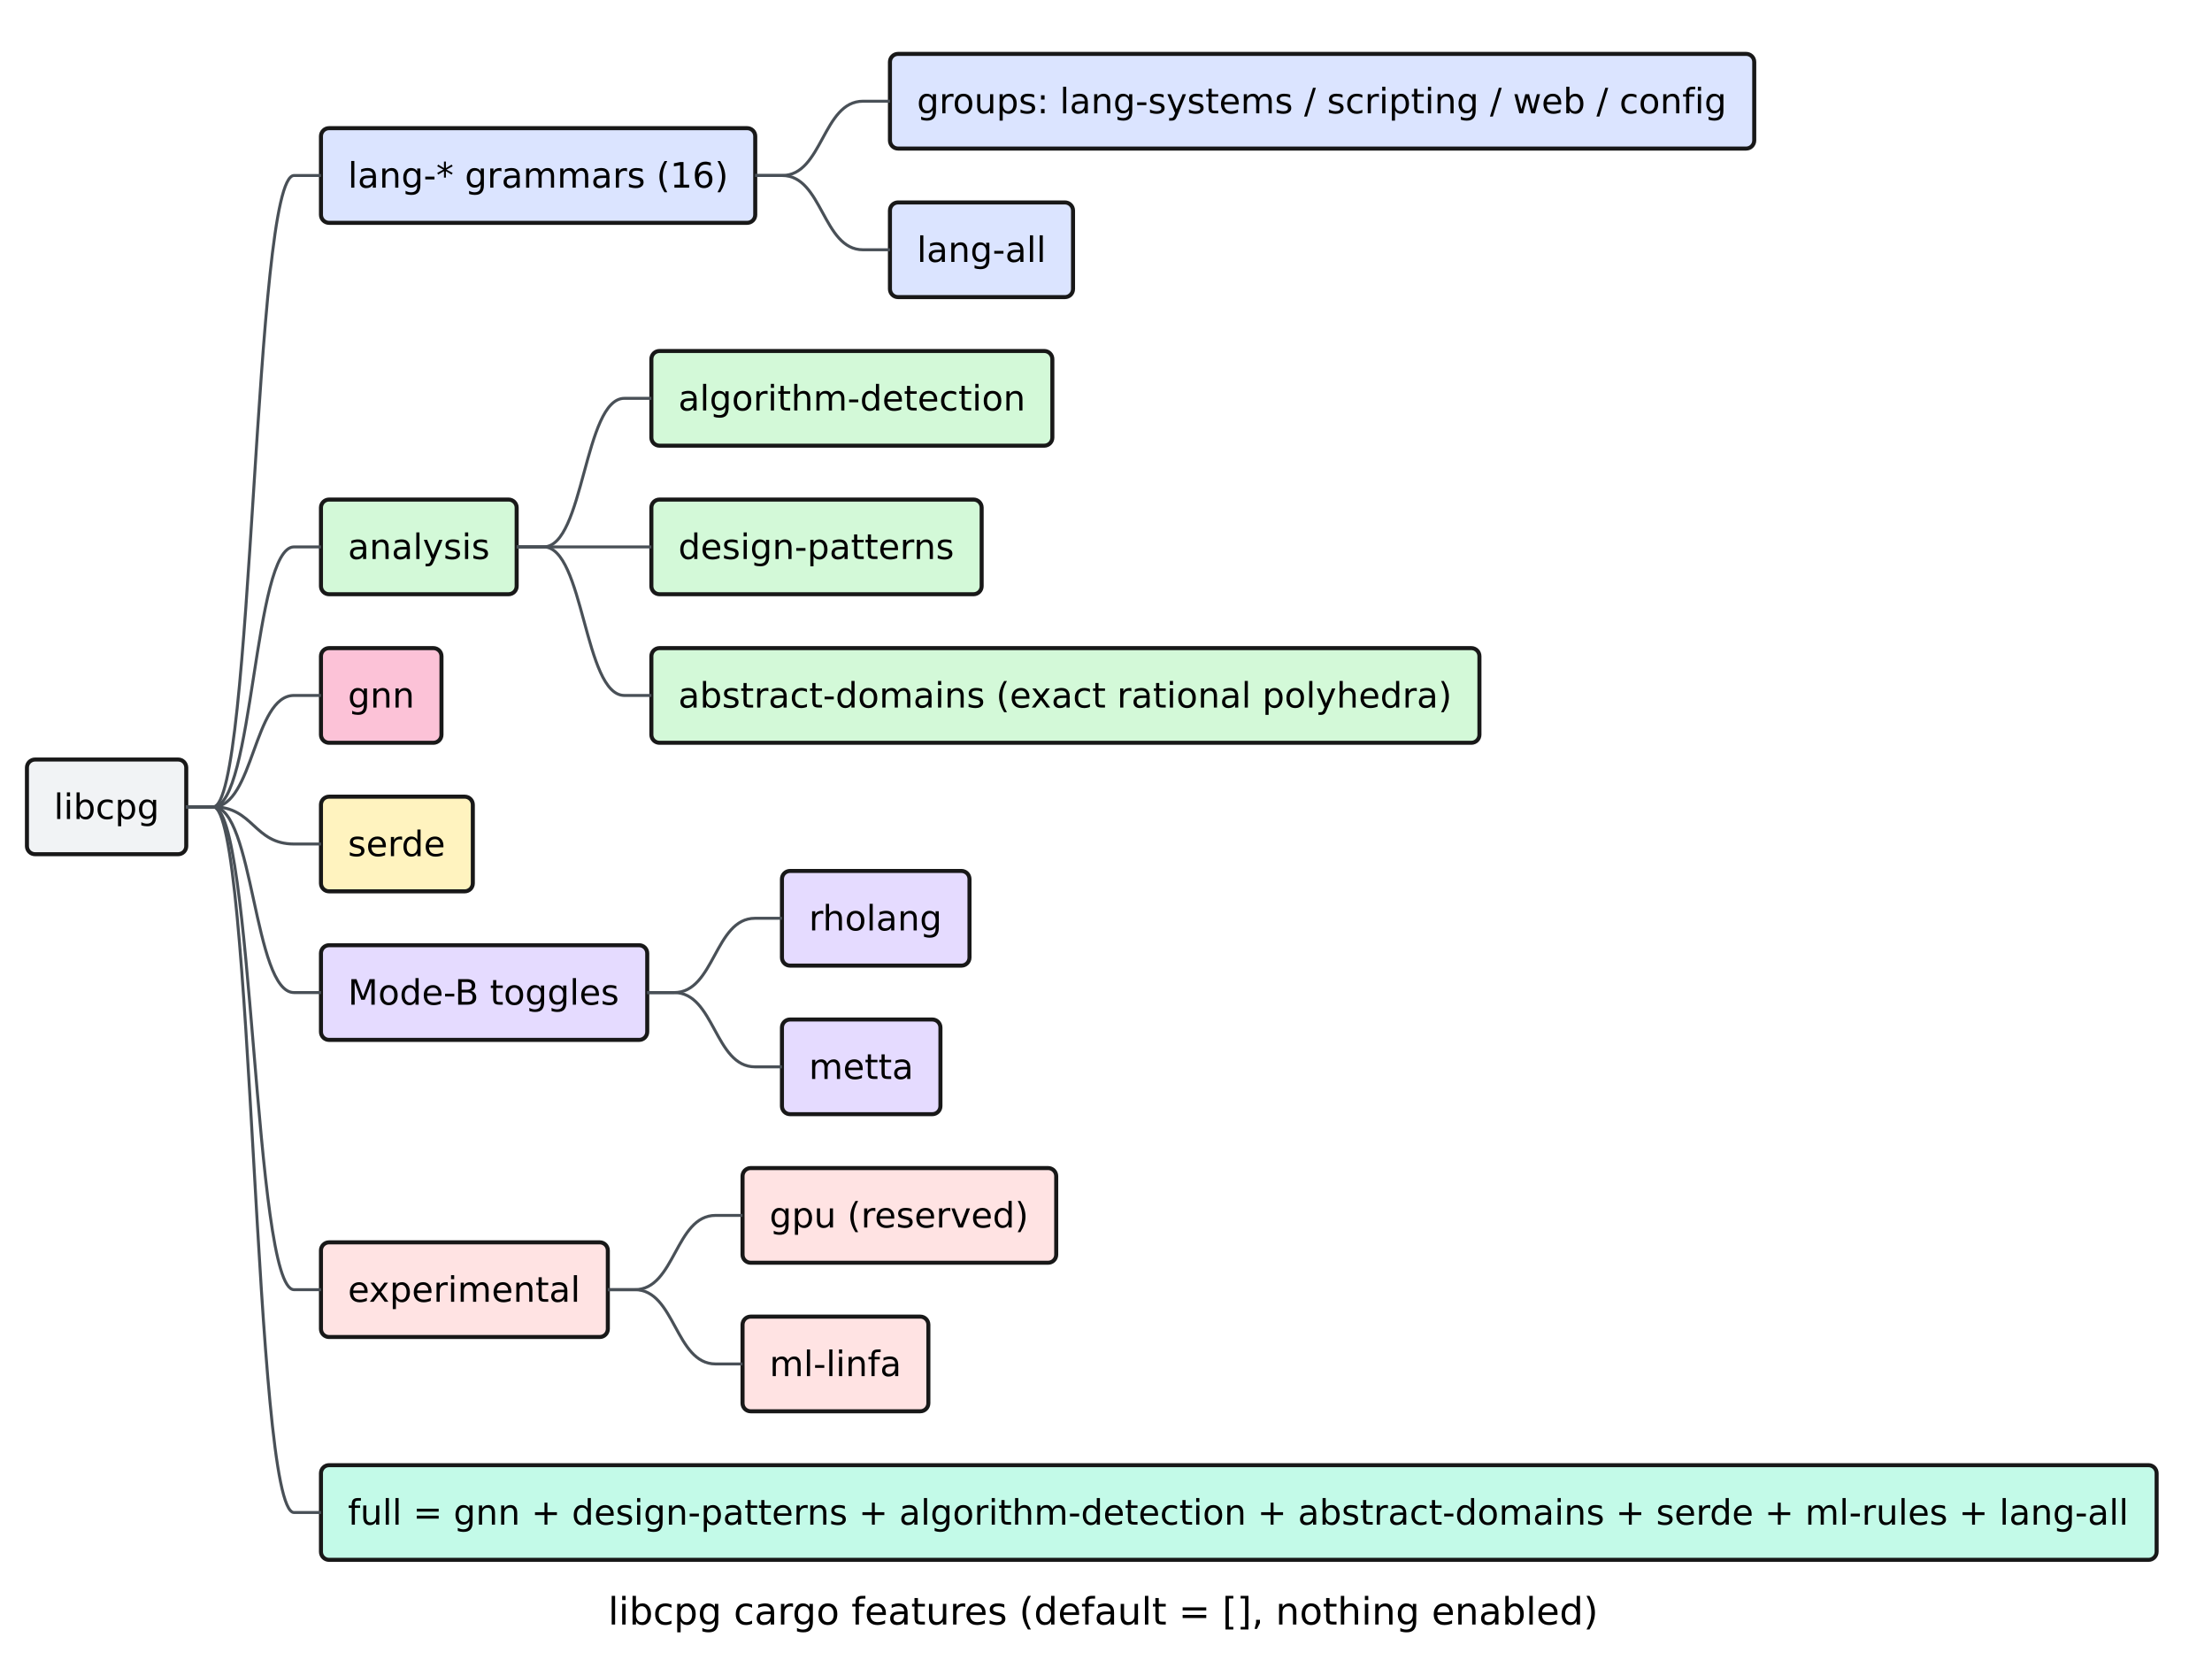
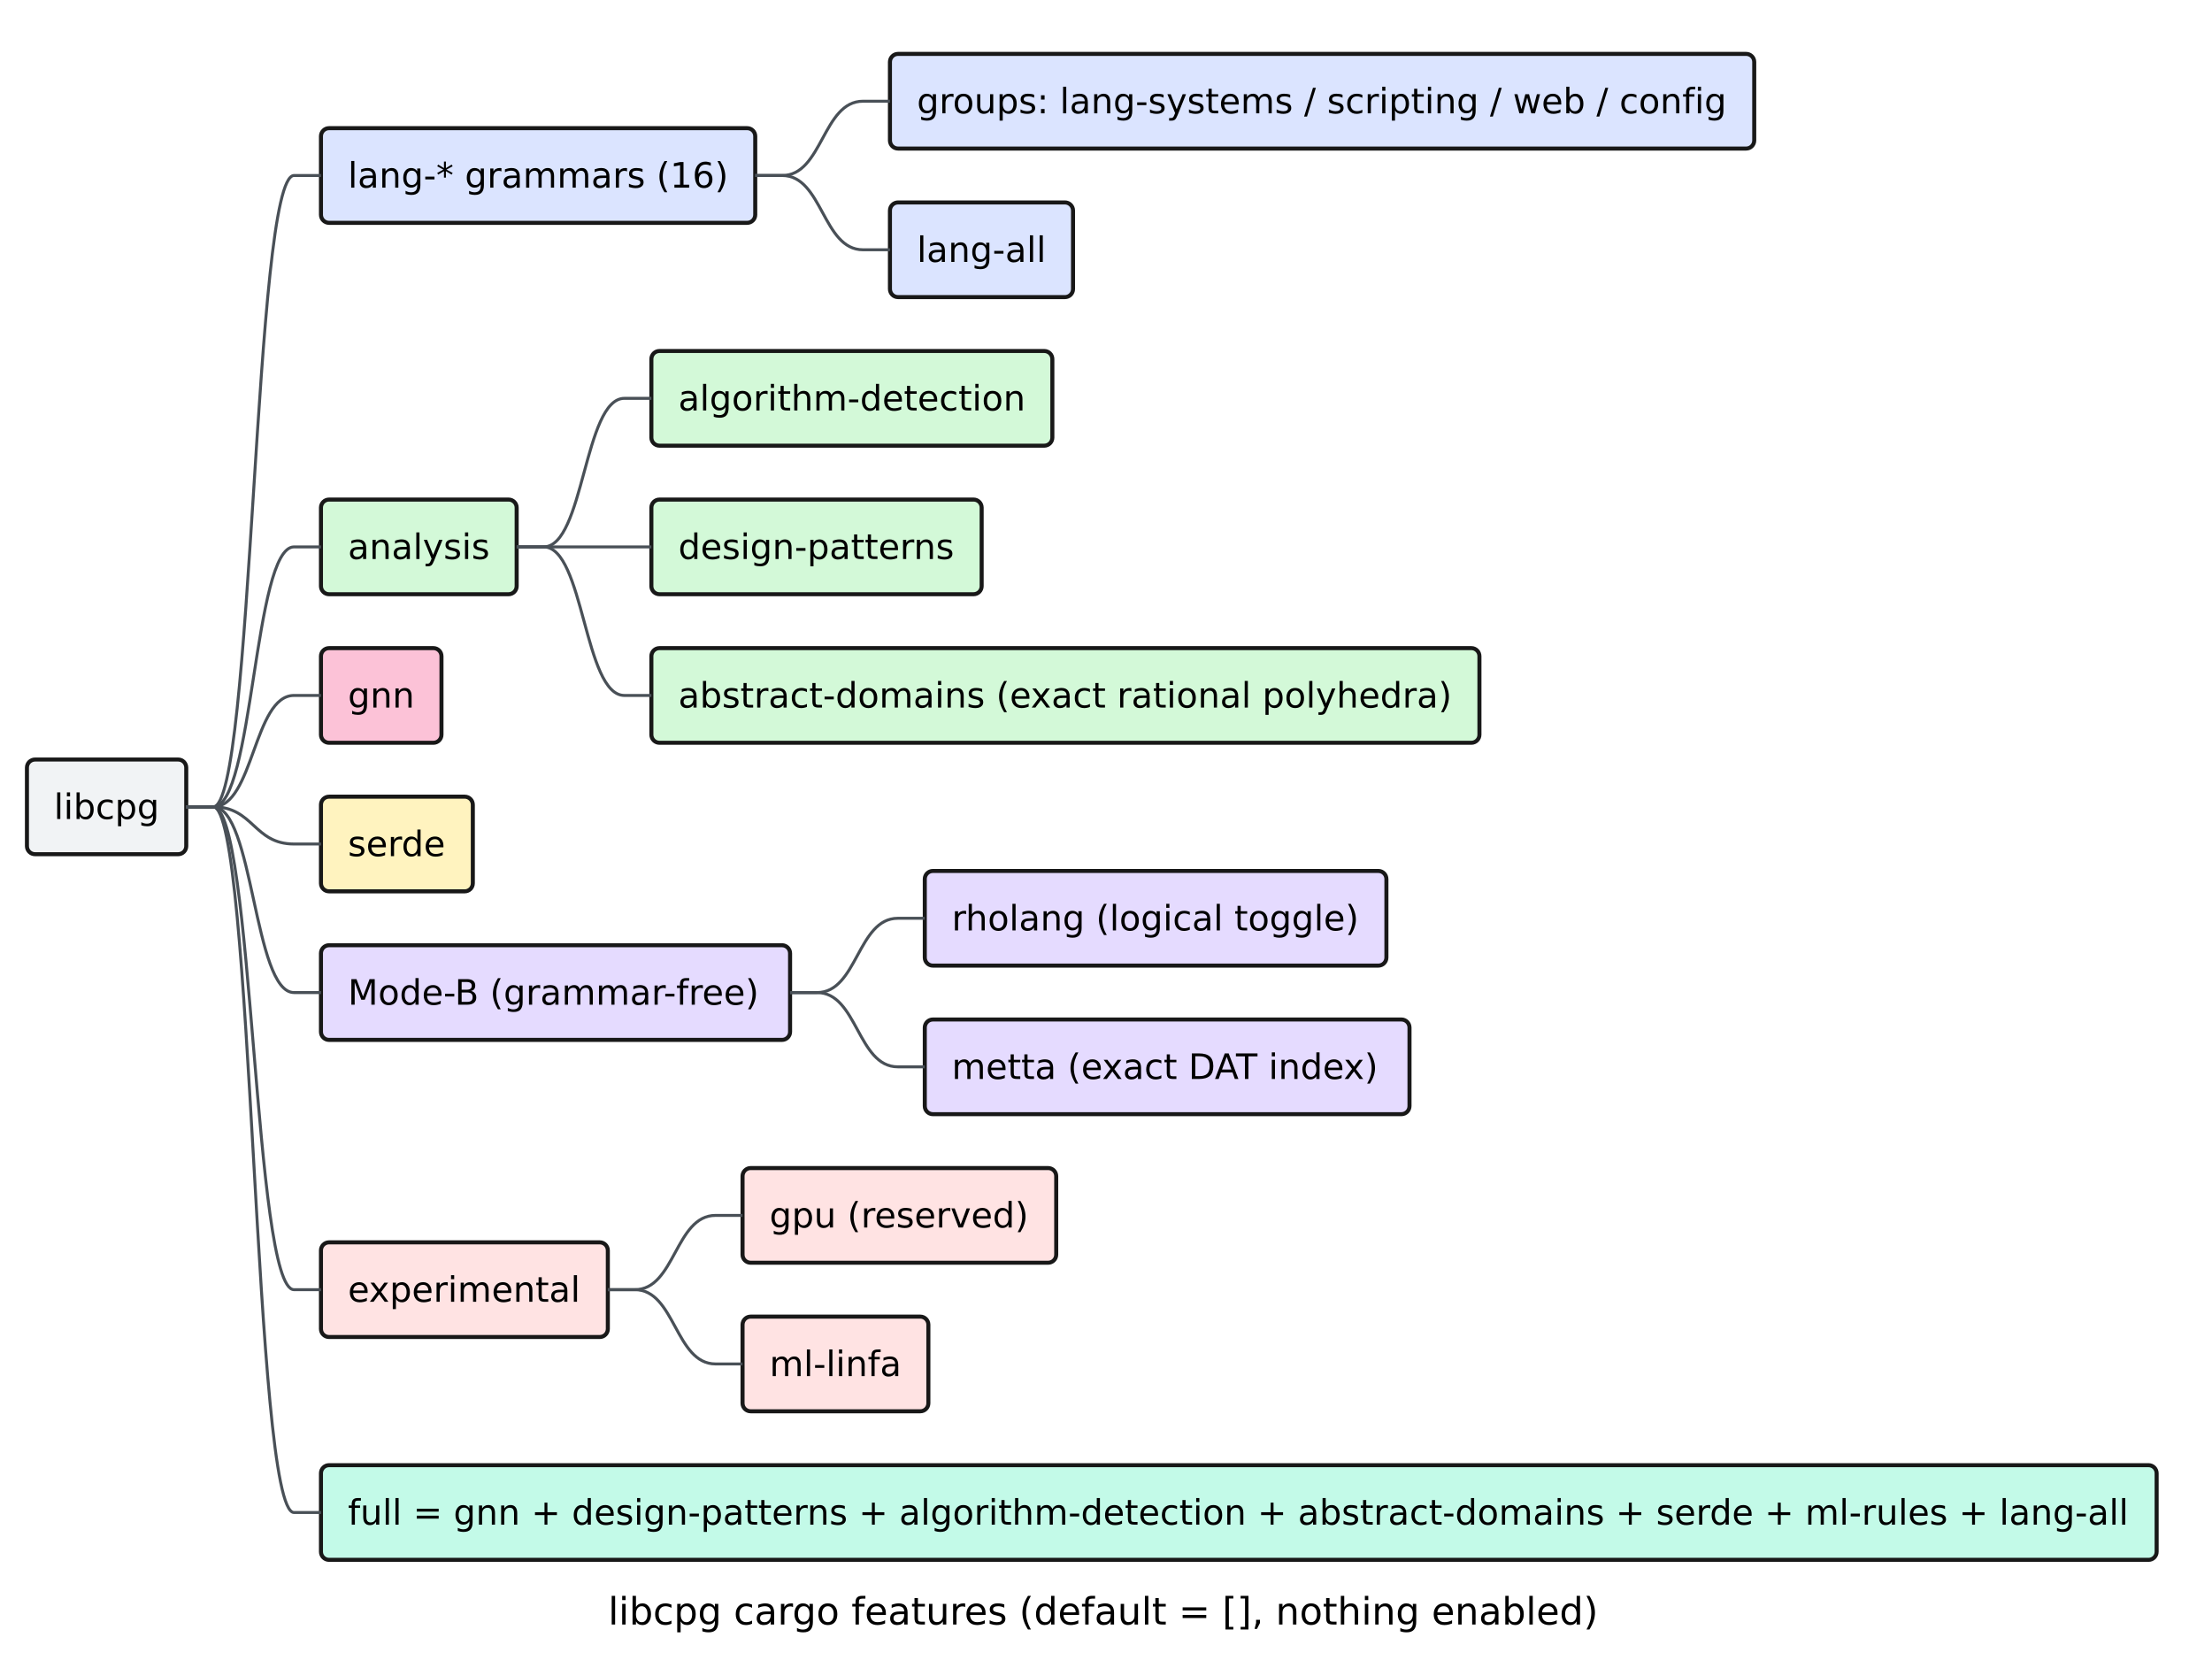
<svg xmlns="http://www.w3.org/2000/svg" contentStyleType="text/css" data-diagram-type="MINDMAP" height="619px" preserveAspectRatio="none" style="width:821px;height:619px;background:#FFFFFF;" version="1.1" viewBox="0 0 821 619" width="821px" zoomAndPan="magnify">
  <defs />
  <g>
    <rect fill="#F1F3F5" height="35.133" rx="3" ry="3" style="stroke:#181818;stroke-width:1.5;" width="59.127" x="10" y="281.881" />
    <text fill="#000000" font-family="'DejaVu Sans'" font-size="13" lengthAdjust="spacing" textLength="39.127" x="20" y="303.948">libcpg</text>
    <rect fill="#DBE4FF" height="35.133" rx="3" ry="3" style="stroke:#181818;stroke-width:1.5;" width="161.185" x="119.127" y="47.566" />
    <text fill="#000000" font-family="'DejaVu Sans'" font-size="13" lengthAdjust="spacing" textLength="141.185" x="129.127" y="69.633">lang-* grammars (16)</text>
    <rect fill="#DBE4FF" height="35.133" rx="3" ry="3" style="stroke:#181818;stroke-width:1.5;" width="320.784" x="330.312" y="20" />
    <text fill="#000000" font-family="'DejaVu Sans'" font-size="13" lengthAdjust="spacing" textLength="300.784" x="340.312" y="42.067">groups: lang-systems / scripting / web / config</text>
    <path d="M280.312,65.133 L290.312,65.133 C305.312,65.133 305.312,37.566 320.312,37.566 L330.312,37.566" fill="none" style="stroke:#495057;stroke-width:1.1;" />
    <rect fill="#DBE4FF" height="35.133" rx="3" ry="3" style="stroke:#181818;stroke-width:1.5;" width="67.95" x="330.312" y="75.133" />
    <text fill="#000000" font-family="'DejaVu Sans'" font-size="13" lengthAdjust="spacing" textLength="47.95" x="340.312" y="97.2">lang-all</text>
    <path d="M280.312,65.133 L290.312,65.133 C305.312,65.133 305.312,92.699 320.312,92.699 L330.312,92.699" fill="none" style="stroke:#495057;stroke-width:1.1;" />
    <path d="M69.127,299.447 L79.127,299.447 C94.127,299.447 94.127,65.133 109.127,65.133 L119.127,65.133" fill="none" style="stroke:#495057;stroke-width:1.1;" />
    <rect fill="#D3F9D8" height="35.133" rx="3" ry="3" style="stroke:#181818;stroke-width:1.5;" width="72.635" x="119.127" y="185.398" />
    <text fill="#000000" font-family="'DejaVu Sans'" font-size="13" lengthAdjust="spacing" textLength="52.635" x="129.127" y="207.465">analysis</text>
    <rect fill="#D3F9D8" height="35.133" rx="3" ry="3" style="stroke:#181818;stroke-width:1.5;" width="148.826" x="241.762" y="130.266" />
    <text fill="#000000" font-family="'DejaVu Sans'" font-size="13" lengthAdjust="spacing" textLength="128.826" x="251.762" y="152.333">algorithm-detection</text>
    <path d="M191.762,202.965 L201.762,202.965 C216.762,202.965 216.762,147.832 231.762,147.832 L241.762,147.832" fill="none" style="stroke:#495057;stroke-width:1.1;" />
    <rect fill="#D3F9D8" height="35.133" rx="3" ry="3" style="stroke:#181818;stroke-width:1.5;" width="122.585" x="241.762" y="185.398" />
    <text fill="#000000" font-family="'DejaVu Sans'" font-size="13" lengthAdjust="spacing" textLength="102.585" x="251.762" y="207.465">design-patterns</text>
    <path d="M191.762,202.965 L201.762,202.965 C216.762,202.965 216.762,202.965 231.762,202.965 L241.762,202.965" fill="none" style="stroke:#495057;stroke-width:1.1;" />
    <rect fill="#D3F9D8" height="35.133" rx="3" ry="3" style="stroke:#181818;stroke-width:1.5;" width="307.339" x="241.762" y="240.531" />
    <text fill="#000000" font-family="'DejaVu Sans'" font-size="13" lengthAdjust="spacing" textLength="287.339" x="251.762" y="262.598">abstract-domains (exact rational polyhedra)</text>
    <path d="M191.762,202.965 L201.762,202.965 C216.762,202.965 216.762,258.098 231.762,258.098 L241.762,258.098" fill="none" style="stroke:#495057;stroke-width:1.1;" />
    <path d="M69.127,299.447 L79.127,299.447 C94.127,299.447 94.127,202.965 109.127,202.965 L119.127,202.965" fill="none" style="stroke:#495057;stroke-width:1.1;" />
    <rect fill="#FCC2D7" height="35.133" rx="3" ry="3" style="stroke:#181818;stroke-width:1.5;" width="44.73" x="119.127" y="240.531" />
    <text fill="#000000" font-family="'DejaVu Sans'" font-size="13" lengthAdjust="spacing" textLength="24.73" x="129.127" y="262.598">gnn</text>
    <path d="M69.127,299.447 L79.127,299.447 C94.127,299.447 94.127,258.098 109.127,258.098 L119.127,258.098" fill="none" style="stroke:#495057;stroke-width:1.1;" />
    <rect fill="#FFF3BF" height="35.133" rx="3" ry="3" style="stroke:#181818;stroke-width:1.5;" width="56.366" x="119.127" y="295.664" />
    <text fill="#000000" font-family="'DejaVu Sans'" font-size="13" lengthAdjust="spacing" textLength="36.366" x="129.127" y="317.731">serde</text>
    <path d="M69.127,299.447 L79.127,299.447 C94.127,299.447 94.127,313.231 109.127,313.231 L119.127,313.231" fill="none" style="stroke:#495057;stroke-width:1.1;" />
-     <rect fill="#E5DBFF" height="35.133" rx="3" ry="3" style="stroke:#181818;stroke-width:1.5;" width="121.099" x="119.127" y="350.797" />
-     <text fill="#000000" font-family="'DejaVu Sans'" font-size="13" lengthAdjust="spacing" textLength="101.099" x="129.127" y="372.864">Mode-B toggles</text>
-     <rect fill="#E5DBFF" height="35.133" rx="3" ry="3" style="stroke:#181818;stroke-width:1.5;" width="69.607" x="290.226" y="323.231" />
-     <text fill="#000000" font-family="'DejaVu Sans'" font-size="13" lengthAdjust="spacing" textLength="49.607" x="300.226" y="345.297">rholang</text>
-     <path d="M240.226,368.363 L250.226,368.363 C265.226,368.363 265.226,340.797 280.226,340.797 L290.226,340.797" fill="none" style="stroke:#495057;stroke-width:1.1;" />
-     <rect fill="#E5DBFF" height="35.133" rx="3" ry="3" style="stroke:#181818;stroke-width:1.5;" width="58.822" x="290.226" y="378.363" />
-     <text fill="#000000" font-family="'DejaVu Sans'" font-size="13" lengthAdjust="spacing" textLength="38.822" x="300.226" y="400.43">metta</text>
-     <path d="M240.226,368.363 L250.226,368.363 C265.226,368.363 265.226,395.93 280.226,395.93 L290.226,395.93" fill="none" style="stroke:#495057;stroke-width:1.1;" />
+     <rect fill="#E5DBFF" height="35.133" rx="3" ry="3" style="stroke:#181818;stroke-width:1.5;" width="174.115" x="119.127" y="350.797" />
+     <text fill="#000000" font-family="'DejaVu Sans'" font-size="13" lengthAdjust="spacing" textLength="154.115" x="129.127" y="372.864">Mode-B (grammar-free)</text>
+     <rect fill="#E5DBFF" height="35.133" rx="3" ry="3" style="stroke:#181818;stroke-width:1.5;" width="171.334" x="343.242" y="323.231" />
+     <text fill="#000000" font-family="'DejaVu Sans'" font-size="13" lengthAdjust="spacing" textLength="151.334" x="353.242" y="345.297">rholang (logical toggle)</text>
+     <path d="M293.242,368.363 L303.242,368.363 C318.242,368.363 318.242,340.797 333.242,340.797 L343.242,340.797" fill="none" style="stroke:#495057;stroke-width:1.1;" />
+     <rect fill="#E5DBFF" height="35.133" rx="3" ry="3" style="stroke:#181818;stroke-width:1.5;" width="179.904" x="343.242" y="378.363" />
+     <text fill="#000000" font-family="'DejaVu Sans'" font-size="13" lengthAdjust="spacing" textLength="159.904" x="353.242" y="400.43">metta (exact DAT index)</text>
+     <path d="M293.242,368.363 L303.242,368.363 C318.242,368.363 318.242,395.93 333.242,395.93 L343.242,395.93" fill="none" style="stroke:#495057;stroke-width:1.1;" />
    <path d="M69.127,299.447 L79.127,299.447 C94.127,299.447 94.127,368.363 109.127,368.363 L119.127,368.363" fill="none" style="stroke:#495057;stroke-width:1.1;" />
    <rect fill="#FFE3E3" height="35.133" rx="3" ry="3" style="stroke:#181818;stroke-width:1.5;" width="106.474" x="119.127" y="461.062" />
    <text fill="#000000" font-family="'DejaVu Sans'" font-size="13" lengthAdjust="spacing" textLength="86.474" x="129.127" y="483.129">experimental</text>
    <rect fill="#FFE3E3" height="35.133" rx="3" ry="3" style="stroke:#181818;stroke-width:1.5;" width="116.421" x="275.601" y="433.496" />
    <text fill="#000000" font-family="'DejaVu Sans'" font-size="13" lengthAdjust="spacing" textLength="96.421" x="285.601" y="455.563">gpu (reserved)</text>
    <path d="M225.601,478.629 L235.601,478.629 C250.601,478.629 250.601,451.062 265.601,451.062 L275.601,451.062" fill="none" style="stroke:#495057;stroke-width:1.1;" />
    <rect fill="#FFE3E3" height="35.133" rx="3" ry="3" style="stroke:#181818;stroke-width:1.5;" width="68.972" x="275.601" y="488.629" />
    <text fill="#000000" font-family="'DejaVu Sans'" font-size="13" lengthAdjust="spacing" textLength="48.972" x="285.601" y="510.696">ml-linfa</text>
    <path d="M225.601,478.629 L235.601,478.629 C250.601,478.629 250.601,506.195 265.601,506.195 L275.601,506.195" fill="none" style="stroke:#495057;stroke-width:1.1;" />
    <path d="M69.127,299.447 L79.127,299.447 C94.127,299.447 94.127,478.629 109.127,478.629 L119.127,478.629" fill="none" style="stroke:#495057;stroke-width:1.1;" />
    <rect fill="#C3FAE8" height="35.133" rx="3" ry="3" style="stroke:#181818;stroke-width:1.5;" width="681.324" x="119.127" y="543.762" />
    <text fill="#000000" font-family="'DejaVu Sans'" font-size="13" lengthAdjust="spacing" textLength="661.324" x="129.127" y="565.829">full = gnn + design-patterns + algorithm-detection + abstract-domains + serde + ml-rules + lang-all</text>
    <path d="M69.127,299.447 L79.127,299.447 C94.127,299.447 94.127,561.328 109.127,561.328 L119.127,561.328" fill="none" style="stroke:#495057;stroke-width:1.1;" />
    <g class="caption" data-source-line="2">
      <text fill="#000000" font-family="'DejaVu Sans'" font-size="14" lengthAdjust="spacing" textLength="367.999" x="225.726" y="602.89">libcpg cargo features (default = [], nothing enabled)</text>
    </g>
  </g>
</svg>
